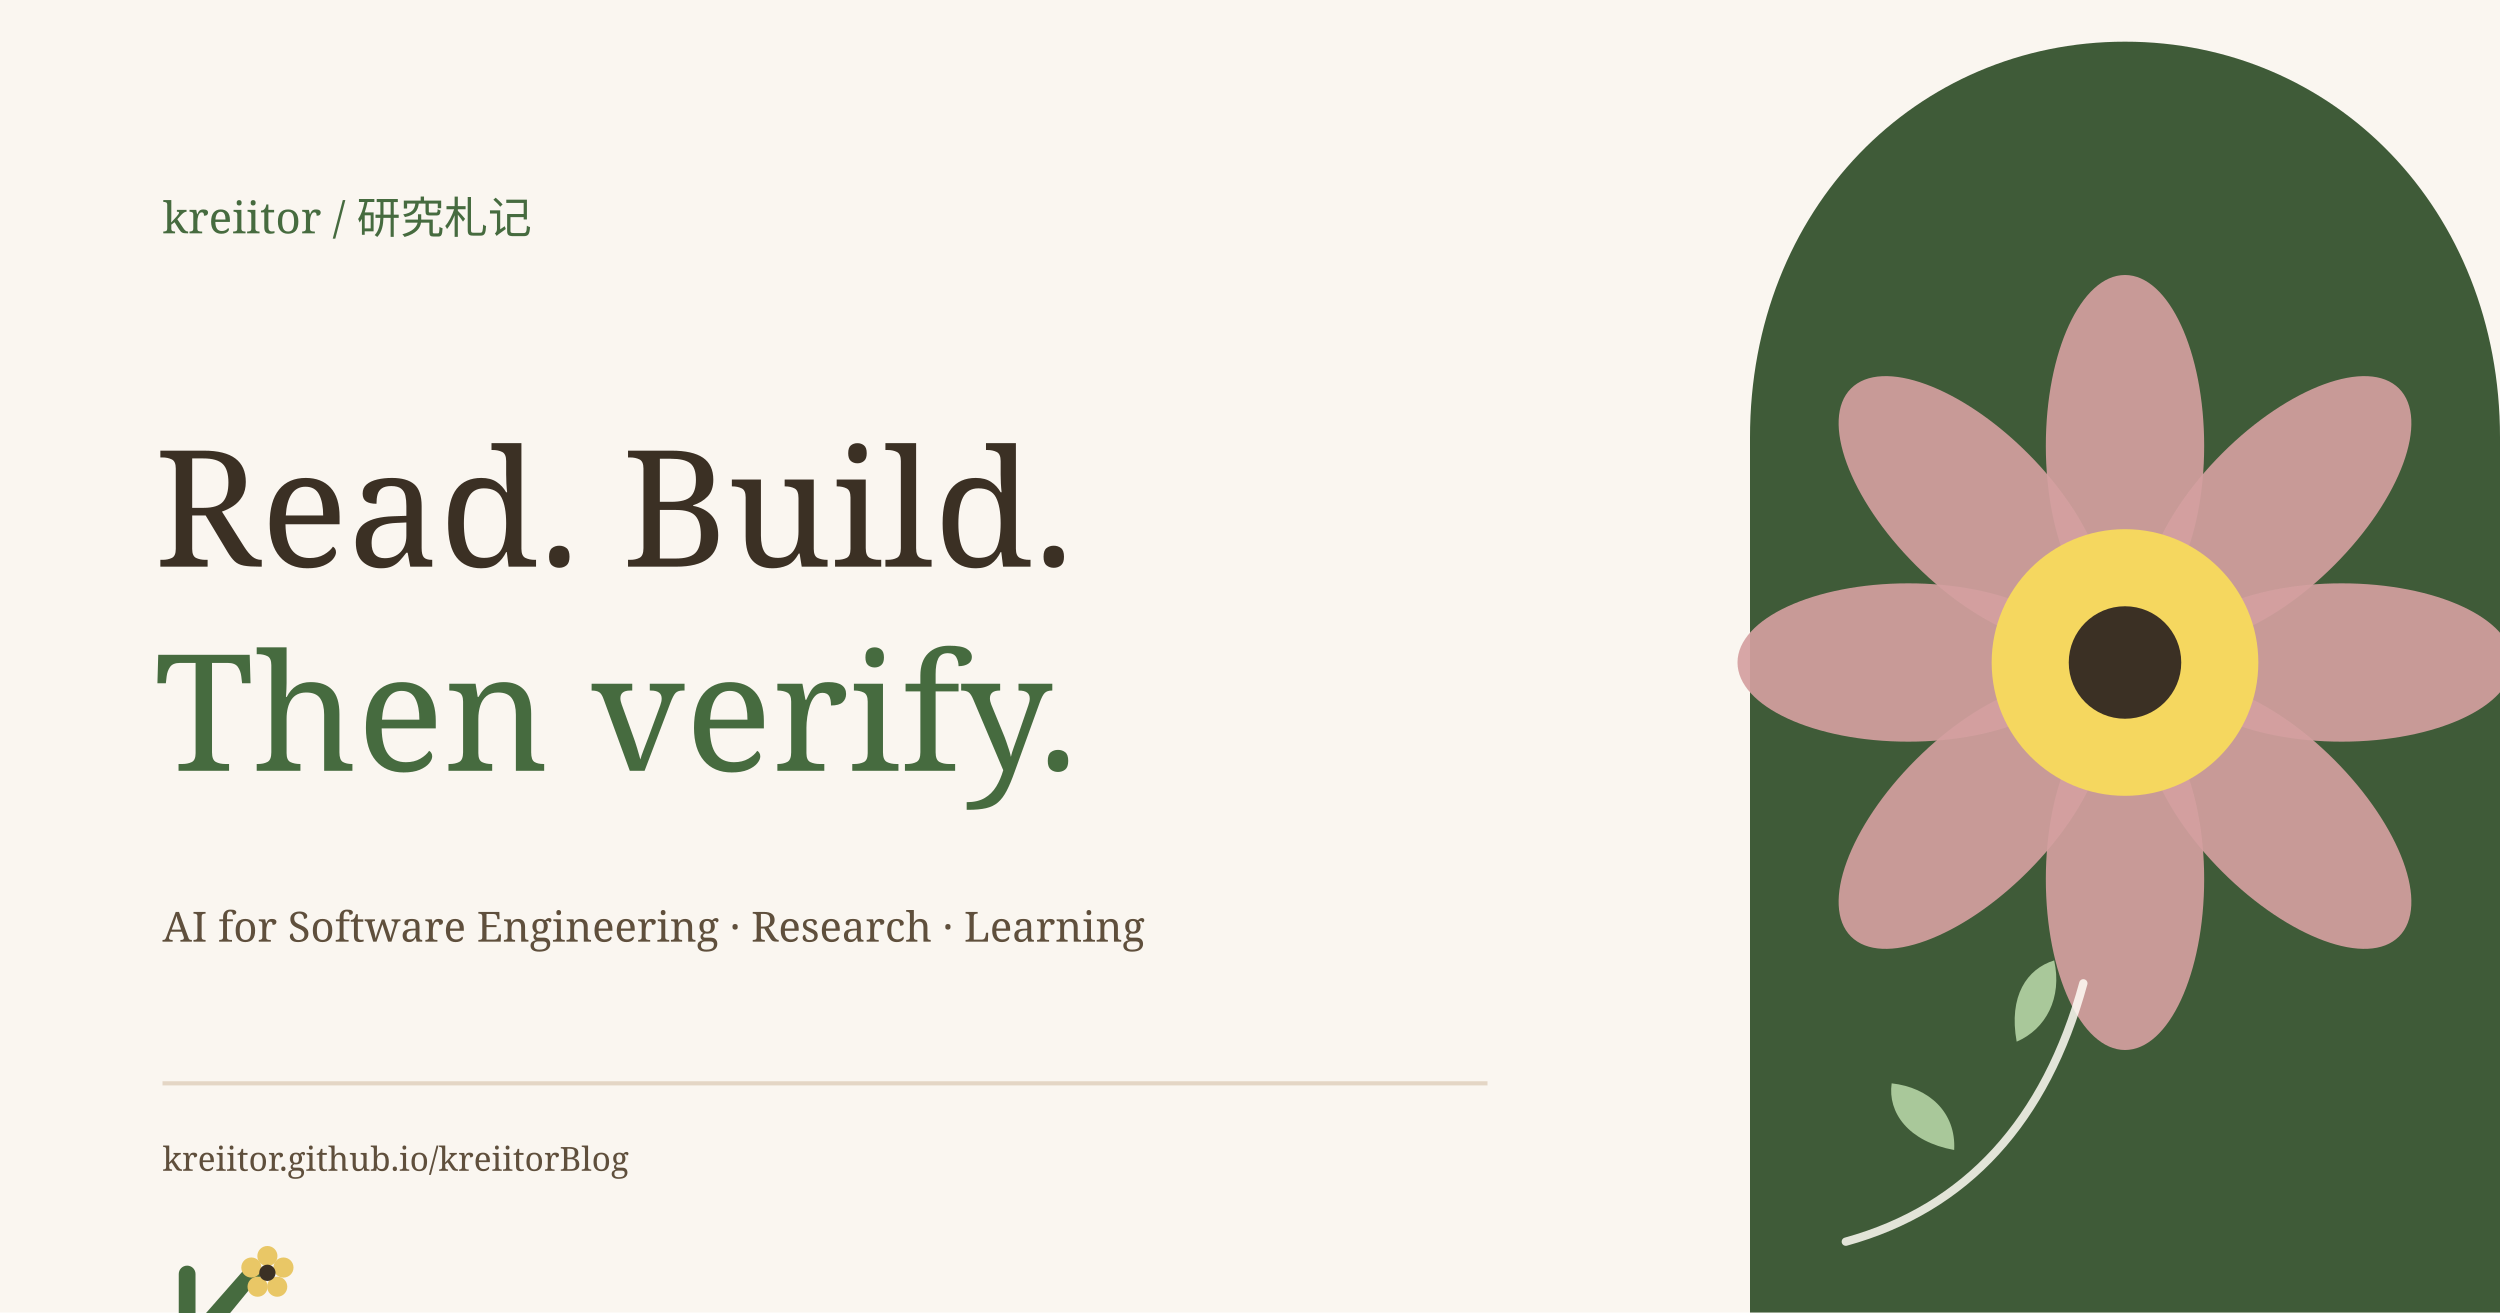
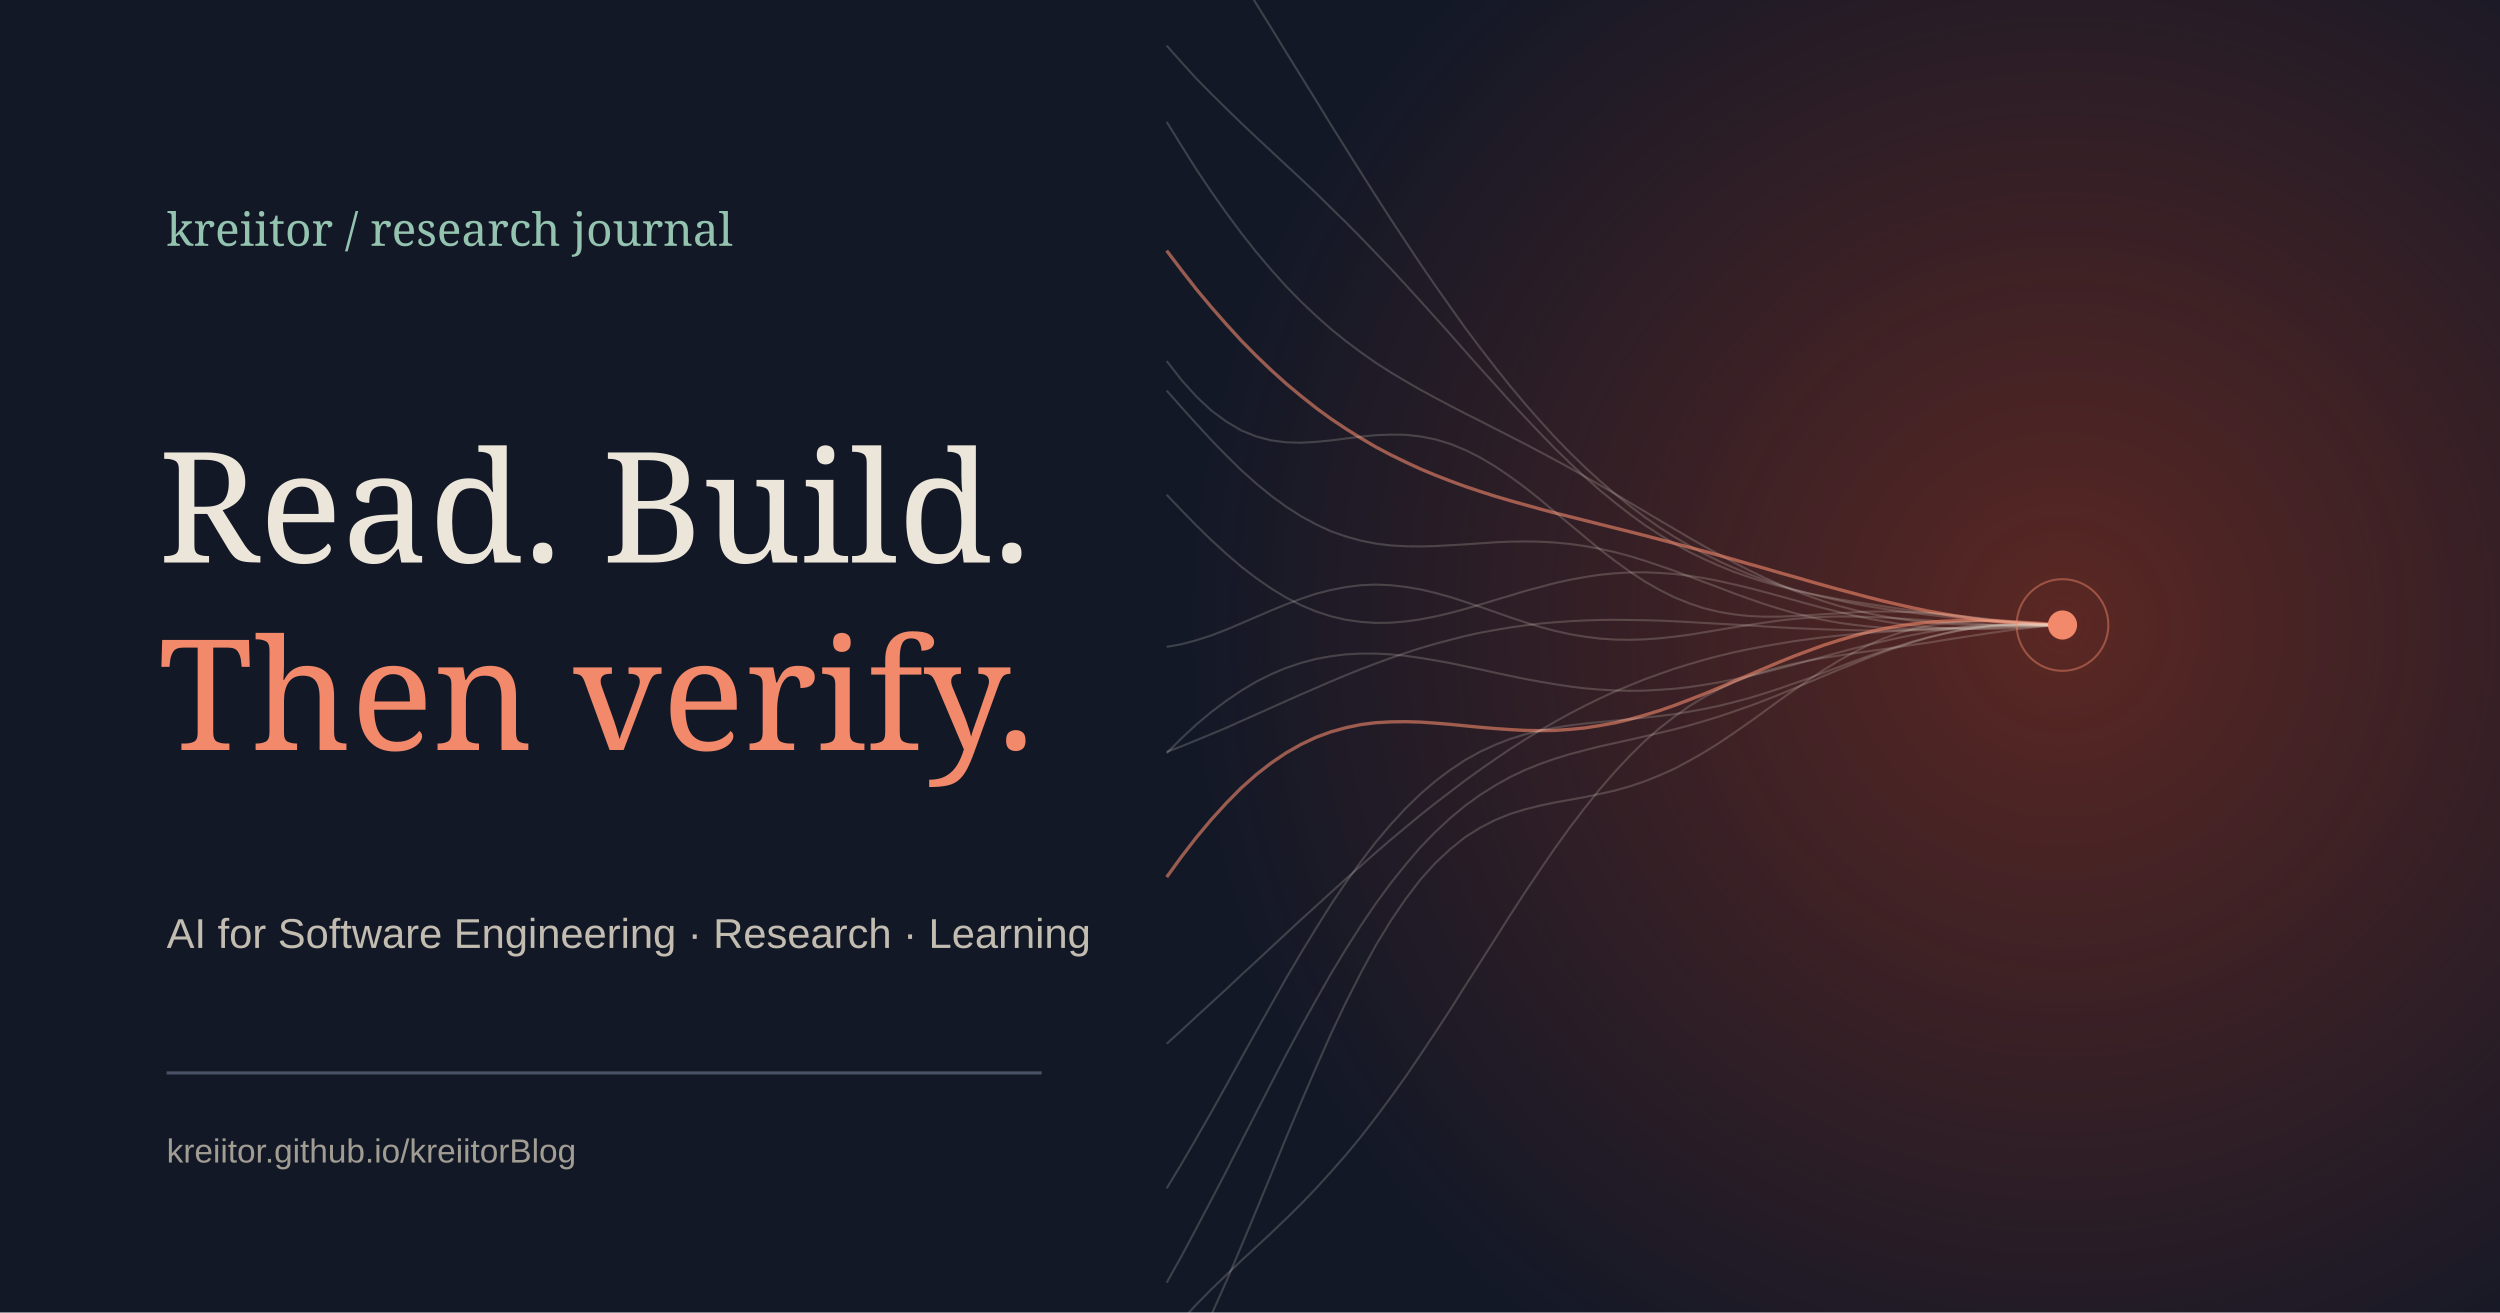
<svg xmlns="http://www.w3.org/2000/svg" width="1200" height="630" viewBox="0 0 1200 630">
-   <rect width="1200" height="630" fill="#faf6f0" />
-   <path d="M840 630V210c0-110 80-190 180-190s180 80 180 190v420Z" fill="#3f5b38" />
-   <g transform="translate(1020 318)">
-     <ellipse cx="0" cy="-104" rx="38" ry="82" fill="#d4a0a0" opacity=".92" transform="rotate(0)" />
-     <ellipse cx="0" cy="-104" rx="38" ry="82" fill="#d4a0a0" opacity=".92" transform="rotate(45)" />
-     <ellipse cx="0" cy="-104" rx="38" ry="82" fill="#d4a0a0" opacity=".92" transform="rotate(90)" />
-     <ellipse cx="0" cy="-104" rx="38" ry="82" fill="#d4a0a0" opacity=".92" transform="rotate(135)" />
-     <ellipse cx="0" cy="-104" rx="38" ry="82" fill="#d4a0a0" opacity=".92" transform="rotate(180)" />
-     <ellipse cx="0" cy="-104" rx="38" ry="82" fill="#d4a0a0" opacity=".92" transform="rotate(225)" />
-     <ellipse cx="0" cy="-104" rx="38" ry="82" fill="#d4a0a0" opacity=".92" transform="rotate(270)" />
-     <ellipse cx="0" cy="-104" rx="38" ry="82" fill="#d4a0a0" opacity=".92" transform="rotate(315)" />
-     <circle r="64" fill="#f5d75f" />
-     <circle r="27" fill="#3b3024" />
-   </g>
-   <path d="M886 596c58-16 96-58 114-124" stroke="#fffcf5" stroke-width="4" stroke-linecap="round" fill="none" opacity=".85" />
-   <path d="M938 552c-22-4-32-18-30-32 18 2 31 14 30 32Z" fill="#a9c89a" />
-   <path d="M968 500c-4-22 5-35 18-39 4 18-4 33-18 39Z" fill="#a9c89a" />
-   <text x="78" y="112" font-family="Georgia,'Songti SC','Microsoft YaHei',serif" font-size="21" fill="#466b3f">kreiitor / 研究札记</text>
-   <text x="74" y="272" font-family="Georgia,'Songti SC','Microsoft YaHei',serif" font-size="78" fill="#3b3024">Read. Build.</text>
-   <text x="74" y="370" font-family="Georgia,'Songti SC','Microsoft YaHei',serif" font-size="78" fill="#466b3f">Then verify.</text>
-   <text x="78" y="452" font-family="Georgia,'Songti SC','Microsoft YaHei',serif" font-size="20" fill="#5f4f3c">AI for Software Engineering · Research · Learning</text>
-   <path d="M78 520h636" stroke="#e4d6c5" stroke-width="2" />
-   <text x="78" y="562" font-family="Georgia,'Songti SC','Microsoft YaHei',serif" font-size="16" fill="#5f4f3c">kreiitor.github.io/kreiitorBlog</text>
-   <g transform="translate(72 596) scale(1.15)">
-     <rect class="logo-stem" x="12" y="10" width="7" height="44" rx="3.5" fill="#466b3f" />
-     <path class="logo-arms" d="M21 32.5 39 12h9L30 34l19 20h-9L21 36.5Z" fill="#466b3f" />
-     <path class="logo-leaf" d="M18.5 42.5c-5.5-3.2-6.6-9.2-4.2-12.4 5.4 1.1 7.4 6.2 4.2 12.4Z" fill="#4e6e48" />
-     <g class="logo-index" fill="#e9c766">
-       <circle cx="49" cy="6" r="4.2" />
-       <circle cx="55.7" cy="10.8" r="4.2" />
-       <circle cx="53.1" cy="18.8" r="4.2" />
-       <circle cx="44.9" cy="18.8" r="4.2" />
-       <circle cx="42.3" cy="10.8" r="4.2" />
-     </g>
-     <circle class="logo-center" cx="49" cy="13" r="3.4" fill="#3b3024" />
-   </g>
+   <defs>
+     <radialGradient id="glow" cx="990" cy="300" r="420" gradientUnits="userSpaceOnUse">
+       <stop offset="0" stop-color="#b23a1f" stop-opacity=".45" />
+       <stop offset="1" stop-color="#b23a1f" stop-opacity="0" />
+     </radialGradient>
+   </defs>
+   <rect width="1200" height="630" fill="#131827" />
+   <rect width="1200" height="630" fill="url(#glow)" />
+   <path d="M560.0 -66.4 L567.2 -55.2 L574.3 -44.0 L581.5 -32.6 L588.7 -21.2 L595.8 -9.8 L603.0 1.8 L610.2 13.4 L617.3 25.0 L624.5 36.6 L631.7 48.2 L638.8 59.8 L646.0 71.3 L653.2 82.7 L660.3 93.9 L667.5 105.1 L674.7 116.0 L681.8 126.7 L689.0 137.2 L696.2 147.4 L703.3 157.4 L710.5 167.0 L717.7 176.3 L724.8 185.2 L732.0 193.8 L739.2 202.0 L746.3 209.8 L753.5 217.2 L760.7 224.2 L767.8 230.7 L775.0 236.9 L782.2 242.7 L789.3 248.1 L796.5 253.1 L803.7 257.7 L810.8 261.9 L818.0 265.8 L825.2 269.4 L832.3 272.6 L839.5 275.6 L846.7 278.3 L853.8 280.7 L861.0 282.9 L868.2 284.9 L875.3 286.6 L882.5 288.2 L889.7 289.7 L896.8 291.0 L904.0 292.2 L911.2 293.3 L918.3 294.2 L925.5 295.1 L932.7 295.9 L939.8 296.7 L947.0 297.3 L954.2 297.9 L961.3 298.5 L968.5 299.0 L975.7 299.4 L982.8 299.7 L990.0 300.0" fill="none" stroke="#ece6da" stroke-opacity=".2" stroke-width="1" />
+   <path d="M560.0 21.9 L567.2 30.0 L574.3 37.8 L581.5 45.1 L588.7 52.2 L595.8 59.1 L603.0 65.9 L610.2 72.6 L617.3 79.2 L624.5 85.9 L631.7 92.7 L638.8 99.7 L646.0 106.7 L653.2 114.0 L660.3 121.4 L667.5 128.9 L674.7 136.7 L681.8 144.5 L689.0 152.5 L696.2 160.5 L703.3 168.6 L710.5 176.7 L717.7 184.7 L724.8 192.6 L732.0 200.3 L739.2 207.9 L746.3 215.2 L753.5 222.2 L760.7 228.9 L767.8 235.2 L775.0 241.1 L782.2 246.7 L789.3 251.9 L796.5 256.6 L803.7 260.9 L810.8 264.9 L818.0 268.4 L825.2 271.6 L832.3 274.5 L839.5 277.0 L846.7 279.3 L853.8 281.3 L861.0 283.1 L868.2 284.8 L875.3 286.2 L882.5 287.6 L889.7 288.8 L896.8 289.9 L904.0 291.0 L911.2 292.1 L918.3 293.1 L925.5 294.1 L932.7 295.0 L939.8 295.9 L947.0 296.7 L954.2 297.5 L961.3 298.2 L968.5 298.8 L975.7 299.3 L982.8 299.7 L990.0 300.0" fill="none" stroke="#ece6da" stroke-opacity=".2" stroke-width="1" />
+   <path d="M560.0 58.5 L567.2 70.1 L574.3 81.4 L581.5 92.1 L588.7 102.3 L595.8 111.9 L603.0 121.0 L610.2 129.5 L617.3 137.4 L624.5 144.8 L631.7 151.6 L638.8 157.9 L646.0 163.7 L653.2 169.1 L660.3 174.1 L667.5 178.7 L674.7 183.0 L681.8 187.1 L689.0 191.0 L696.2 194.8 L703.3 198.5 L710.5 202.1 L717.7 205.8 L724.8 209.4 L732.0 213.1 L739.2 216.9 L746.3 220.7 L753.5 224.6 L760.7 228.7 L767.8 232.8 L775.0 236.9 L782.2 241.2 L789.3 245.4 L796.5 249.7 L803.7 253.9 L810.8 258.1 L818.0 262.2 L825.2 266.2 L832.3 270.0 L839.5 273.7 L846.7 277.2 L853.8 280.4 L861.0 283.4 L868.2 286.1 L875.3 288.6 L882.5 290.8 L889.7 292.7 L896.8 294.4 L904.0 295.8 L911.2 297.0 L918.3 298.0 L925.5 298.7 L932.7 299.3 L939.8 299.7 L947.0 300.0 L954.2 300.1 L961.3 300.2 L968.5 300.2 L975.7 300.1 L982.8 300.1 L990.0 300.0" fill="none" stroke="#ece6da" stroke-opacity=".2" stroke-width="1" />
+   <path d="M560.0 120.3 L567.2 129.8 L574.3 138.9 L581.5 147.5 L588.7 155.7 L595.8 163.5 L603.0 170.8 L610.2 177.7 L617.3 184.1 L624.5 190.1 L631.7 195.8 L638.8 201.0 L646.0 205.8 L653.2 210.3 L660.3 214.5 L667.5 218.3 L674.7 221.8 L681.8 225.1 L689.0 228.1 L696.2 230.9 L703.3 233.5 L710.5 235.9 L717.7 238.2 L724.8 240.3 L732.0 242.3 L739.2 244.3 L746.3 246.2 L753.5 248.0 L760.7 249.8 L767.8 251.6 L775.0 253.4 L782.2 255.2 L789.3 257.0 L796.5 258.9 L803.7 260.8 L810.8 262.7 L818.0 264.6 L825.2 266.6 L832.3 268.6 L839.5 270.7 L846.7 272.7 L853.8 274.8 L861.0 276.8 L868.2 278.9 L875.3 280.9 L882.5 282.9 L889.7 284.8 L896.8 286.7 L904.0 288.5 L911.2 290.2 L918.3 291.8 L925.5 293.3 L932.7 294.6 L939.8 295.8 L947.0 296.9 L954.2 297.8 L961.3 298.6 L968.5 299.2 L975.7 299.6 L982.8 299.9 L990.0 300.0" fill="none" stroke="#f2896b" stroke-opacity=".6" stroke-width="1.6" />
+   <path d="M560.0 173.3 L567.2 182.5 L574.3 190.4 L581.5 197.1 L588.7 202.4 L595.8 206.6 L603.0 209.5 L610.2 211.4 L617.3 212.3 L624.5 212.5 L631.7 212.1 L638.8 211.4 L646.0 210.5 L653.2 209.6 L660.3 208.9 L667.5 208.6 L674.7 208.7 L681.8 209.5 L689.0 210.9 L696.2 213.1 L703.3 216.0 L710.5 219.6 L717.7 223.9 L724.8 228.7 L732.0 234.0 L739.2 239.7 L746.3 245.7 L753.5 251.7 L760.7 257.7 L767.8 263.6 L775.0 269.1 L782.2 274.3 L789.3 279.0 L796.5 283.1 L803.7 286.7 L810.8 289.6 L818.0 292.0 L825.2 293.7 L832.3 294.9 L839.5 295.7 L846.7 296.0 L853.8 296.0 L861.0 295.7 L868.2 295.3 L875.3 294.8 L882.5 294.4 L889.7 293.9 L896.8 293.6 L904.0 293.5 L911.2 293.6 L918.3 293.8 L925.5 294.2 L932.7 294.8 L939.8 295.5 L947.0 296.3 L954.2 297.1 L961.3 297.9 L968.5 298.6 L975.7 299.3 L982.8 299.7 L990.0 300.0" fill="none" stroke="#ece6da" stroke-opacity=".2" stroke-width="1" />
+   <path d="M560.0 187.5 L567.2 195.6 L574.3 203.5 L581.5 211.3 L588.7 218.7 L595.8 225.7 L603.0 232.1 L610.2 238.0 L617.3 243.2 L624.5 247.8 L631.7 251.7 L638.8 255.0 L646.0 257.5 L653.2 259.5 L660.3 260.9 L667.5 261.8 L674.7 262.2 L681.8 262.3 L689.0 262.1 L696.2 261.7 L703.3 261.3 L710.5 260.8 L717.7 260.3 L724.8 260.0 L732.0 259.9 L739.2 260.0 L746.3 260.4 L753.5 261.1 L760.7 262.1 L767.8 263.4 L775.0 265.0 L782.2 266.9 L789.3 269.1 L796.5 271.5 L803.7 274.0 L810.8 276.7 L818.0 279.4 L825.2 282.1 L832.3 284.8 L839.5 287.4 L846.7 289.9 L853.8 292.1 L861.0 294.2 L868.2 296.0 L875.3 297.6 L882.5 298.9 L889.7 299.9 L896.8 300.7 L904.0 301.3 L911.2 301.6 L918.3 301.7 L925.5 301.7 L932.7 301.6 L939.8 301.4 L947.0 301.1 L954.2 300.8 L961.3 300.6 L968.5 300.3 L975.7 300.1 L982.8 300.0 L990.0 300.0" fill="none" stroke="#ece6da" stroke-opacity=".2" stroke-width="1" />
+   <path d="M560.0 237.5 L567.2 245.0 L574.3 252.3 L581.5 259.3 L588.7 265.9 L595.8 272.0 L603.0 277.5 L610.2 282.5 L617.3 286.8 L624.5 290.5 L631.7 293.5 L638.8 295.8 L646.0 297.5 L653.2 298.5 L660.3 299.0 L667.5 298.9 L674.7 298.3 L681.8 297.3 L689.0 295.9 L696.2 294.2 L703.3 292.3 L710.5 290.2 L717.7 288.0 L724.8 285.9 L732.0 283.7 L739.2 281.8 L746.3 279.9 L753.5 278.3 L760.7 277.0 L767.8 275.9 L775.0 275.2 L782.2 274.8 L789.3 274.7 L796.5 275.0 L803.7 275.5 L810.8 276.4 L818.0 277.5 L825.2 278.9 L832.3 280.5 L839.5 282.2 L846.7 284.1 L853.8 286.0 L861.0 288.0 L868.2 290.0 L875.3 291.9 L882.5 293.7 L889.7 295.4 L896.8 296.9 L904.0 298.2 L911.2 299.4 L918.3 300.3 L925.5 301.0 L932.7 301.5 L939.8 301.8 L947.0 301.9 L954.2 301.9 L961.3 301.7 L968.5 301.3 L975.7 300.9 L982.8 300.4 L990.0 300.0" fill="none" stroke="#ece6da" stroke-opacity=".2" stroke-width="1" />
+   <path d="M560.0 310.5 L567.2 309.2 L574.3 307.3 L581.5 305.0 L588.7 302.2 L595.8 299.2 L603.0 296.1 L610.2 293.0 L617.3 290.1 L624.5 287.4 L631.7 285.0 L638.8 283.2 L646.0 281.8 L653.2 280.9 L660.3 280.6 L667.5 280.9 L674.7 281.7 L681.8 282.9 L689.0 284.6 L696.2 286.6 L703.3 288.9 L710.5 291.3 L717.7 293.8 L724.8 296.3 L732.0 298.7 L739.2 300.9 L746.3 302.8 L753.5 304.4 L760.7 305.6 L767.8 306.5 L775.0 307.0 L782.2 307.1 L789.3 306.9 L796.5 306.4 L803.7 305.6 L810.8 304.7 L818.0 303.5 L825.2 302.3 L832.3 301.1 L839.5 300.0 L846.7 298.9 L853.8 297.9 L861.0 297.1 L868.2 296.5 L875.3 296.1 L882.5 295.9 L889.7 295.9 L896.8 296.1 L904.0 296.4 L911.2 296.8 L918.3 297.3 L925.5 297.8 L932.7 298.4 L939.8 298.9 L947.0 299.3 L954.2 299.7 L961.3 300.0 L968.5 300.1 L975.7 300.2 L982.8 300.1 L990.0 300.0" fill="none" stroke="#ece6da" stroke-opacity=".2" stroke-width="1" />
+   <path d="M560.0 360.9 L567.2 358.2 L574.3 355.3 L581.5 352.3 L588.7 349.3 L595.8 346.1 L603.0 342.9 L610.2 339.7 L617.3 336.5 L624.5 333.3 L631.7 330.2 L638.8 327.1 L646.0 324.1 L653.2 321.2 L660.3 318.5 L667.5 315.9 L674.7 313.4 L681.8 311.1 L689.0 309.0 L696.2 307.1 L703.3 305.3 L710.5 303.7 L717.7 302.4 L724.8 301.2 L732.0 300.2 L739.2 299.3 L746.3 298.7 L753.5 298.2 L760.7 297.8 L767.8 297.6 L775.0 297.5 L782.2 297.6 L789.3 297.7 L796.5 297.9 L803.7 298.2 L810.8 298.6 L818.0 299.0 L825.2 299.4 L832.3 299.8 L839.5 300.2 L846.7 300.7 L853.8 301.1 L861.0 301.5 L868.2 301.8 L875.3 302.1 L882.5 302.3 L889.7 302.5 L896.8 302.6 L904.0 302.6 L911.2 302.6 L918.3 302.6 L925.5 302.5 L932.7 302.3 L939.8 302.1 L947.0 301.8 L954.2 301.5 L961.3 301.2 L968.5 300.9 L975.7 300.6 L982.8 300.3 L990.0 300.0" fill="none" stroke="#ece6da" stroke-opacity=".2" stroke-width="1" />
+   <path d="M560.0 361.5 L567.2 354.3 L574.3 347.7 L581.5 341.7 L588.7 336.3 L595.8 331.5 L603.0 327.2 L610.2 323.6 L617.3 320.6 L624.5 318.2 L631.7 316.3 L638.8 315.0 L646.0 314.1 L653.2 313.7 L660.3 313.7 L667.5 314.1 L674.7 314.8 L681.8 315.8 L689.0 317.0 L696.2 318.3 L703.3 319.8 L710.5 321.3 L717.7 322.9 L724.8 324.4 L732.0 325.9 L739.2 327.2 L746.3 328.4 L753.5 329.5 L760.7 330.4 L767.8 331.0 L775.0 331.4 L782.2 331.6 L789.3 331.5 L796.5 331.1 L803.7 330.6 L810.8 329.8 L818.0 328.7 L825.2 327.5 L832.3 326.1 L839.5 324.5 L846.7 322.8 L853.8 321.0 L861.0 319.1 L868.2 317.1 L875.3 315.2 L882.5 313.2 L889.7 311.3 L896.8 309.5 L904.0 307.8 L911.2 306.2 L918.3 304.7 L925.5 303.4 L932.7 302.3 L939.8 301.4 L947.0 300.6 L954.2 300.1 L961.3 299.7 L968.5 299.6 L975.7 299.6 L982.8 299.7 L990.0 300.0" fill="none" stroke="#ece6da" stroke-opacity=".2" stroke-width="1" />
+   <path d="M560.0 421.0 L567.2 411.1 L574.3 401.9 L581.5 393.3 L588.7 385.4 L595.8 378.2 L603.0 371.8 L610.2 366.2 L617.3 361.4 L624.5 357.3 L631.7 353.9 L638.8 351.3 L646.0 349.3 L653.2 347.8 L660.3 346.9 L667.5 346.5 L674.7 346.4 L681.8 346.6 L689.0 347.1 L696.2 347.7 L703.3 348.4 L710.5 349.1 L717.7 349.7 L724.8 350.2 L732.0 350.6 L739.2 350.7 L746.3 350.6 L753.5 350.1 L760.7 349.4 L767.8 348.3 L775.0 347.0 L782.2 345.3 L789.3 343.3 L796.5 341.1 L803.7 338.6 L810.8 335.9 L818.0 333.1 L825.2 330.1 L832.3 327.0 L839.5 324.0 L846.7 320.9 L853.8 317.9 L861.0 315.0 L868.2 312.3 L875.3 309.7 L882.5 307.4 L889.7 305.3 L896.8 303.4 L904.0 301.8 L911.2 300.5 L918.3 299.5 L925.5 298.7 L932.7 298.2 L939.8 297.9 L947.0 297.8 L954.2 297.9 L961.3 298.2 L968.5 298.6 L975.7 299.0 L982.8 299.5 L990.0 300.0" fill="none" stroke="#f2896b" stroke-opacity=".6" stroke-width="1.6" />
+   <path d="M560.0 501.0 L567.2 494.5 L574.3 487.9 L581.5 481.3 L588.7 474.7 L595.8 468.0 L603.0 461.4 L610.2 454.7 L617.3 448.1 L624.5 441.4 L631.7 434.9 L638.8 428.4 L646.0 421.9 L653.2 415.6 L660.3 409.3 L667.5 403.1 L674.7 397.1 L681.8 391.2 L689.0 385.5 L696.2 380.0 L703.3 374.6 L710.5 369.4 L717.7 364.4 L724.8 359.6 L732.0 355.0 L739.2 350.6 L746.3 346.5 L753.5 342.5 L760.7 338.8 L767.8 335.3 L775.0 332.0 L782.2 329.0 L789.3 326.1 L796.5 323.5 L803.7 321.0 L810.8 318.8 L818.0 316.7 L825.2 314.8 L832.3 313.1 L839.5 311.6 L846.7 310.2 L853.8 309.0 L861.0 307.8 L868.2 306.8 L875.3 305.9 L882.5 305.1 L889.7 304.4 L896.8 303.8 L904.0 303.3 L911.2 302.8 L918.3 302.3 L925.5 302.0 L932.7 301.6 L939.8 301.3 L947.0 301.0 L954.2 300.8 L961.3 300.6 L968.5 300.4 L975.7 300.2 L982.8 300.1 L990.0 300.0" fill="none" stroke="#ece6da" stroke-opacity=".2" stroke-width="1" />
+   <path d="M560.0 570.4 L567.2 558.5 L574.3 546.3 L581.5 533.7 L588.7 520.8 L595.8 507.9 L603.0 495.0 L610.2 482.2 L617.3 469.6 L624.5 457.4 L631.7 445.6 L638.8 434.3 L646.0 423.6 L653.2 413.6 L660.3 404.3 L667.5 395.8 L674.7 388.0 L681.8 381.1 L689.0 374.9 L696.2 369.5 L703.3 364.8 L710.5 360.8 L717.7 357.5 L724.8 354.7 L732.0 352.5 L739.2 350.7 L746.3 349.3 L753.5 348.2 L760.7 347.3 L767.8 346.6 L775.0 345.9 L782.2 345.2 L789.3 344.5 L796.5 343.7 L803.7 342.8 L810.8 341.6 L818.0 340.3 L825.2 338.8 L832.3 337.0 L839.5 335.1 L846.7 332.9 L853.8 330.6 L861.0 328.1 L868.2 325.6 L875.3 322.9 L882.5 320.2 L889.7 317.5 L896.8 314.9 L904.0 312.4 L911.2 310.1 L918.3 307.9 L925.5 305.9 L932.7 304.2 L939.8 302.7 L947.0 301.5 L954.2 300.6 L961.3 300.0 L968.5 299.7 L975.7 299.6 L982.8 299.7 L990.0 300.0" fill="none" stroke="#ece6da" stroke-opacity=".2" stroke-width="1" />
+   <path d="M560.0 615.7 L567.2 602.8 L574.3 589.5 L581.5 575.8 L588.7 562.0 L595.8 548.0 L603.0 534.0 L610.2 520.0 L617.3 506.3 L624.5 492.9 L631.7 480.0 L638.8 467.5 L646.0 455.6 L653.2 444.3 L660.3 433.8 L667.5 424.0 L674.7 415.0 L681.8 406.7 L689.0 399.3 L696.2 392.6 L703.3 386.7 L710.5 381.5 L717.7 377.0 L724.8 373.0 L732.0 369.6 L739.2 366.7 L746.3 364.2 L753.5 362.0 L760.7 360.1 L767.8 358.3 L775.0 356.7 L782.2 355.1 L789.3 353.5 L796.5 351.8 L803.7 350.1 L810.8 348.2 L818.0 346.1 L825.2 343.9 L832.3 341.5 L839.5 339.0 L846.7 336.3 L853.8 333.5 L861.0 330.5 L868.2 327.5 L875.3 324.5 L882.5 321.5 L889.7 318.6 L896.8 315.7 L904.0 313.0 L911.2 310.5 L918.3 308.2 L925.5 306.1 L932.7 304.3 L939.8 302.8 L947.0 301.6 L954.2 300.6 L961.3 300.0 L968.5 299.7 L975.7 299.6 L982.8 299.7 L990.0 300.0" fill="none" stroke="#ece6da" stroke-opacity=".2" stroke-width="1" />
+   <path d="M560.0 673.5 L567.2 660.4 L574.3 646.2 L581.5 631.0 L588.7 614.9 L595.8 598.2 L603.0 581.0 L610.2 563.6 L617.3 546.2 L624.5 529.1 L631.7 512.4 L638.8 496.4 L646.0 481.2 L653.2 467.0 L660.3 453.9 L667.5 442.1 L674.7 431.5 L681.8 422.2 L689.0 414.2 L696.2 407.5 L703.3 401.8 L710.5 397.3 L717.7 393.6 L724.8 390.7 L732.0 388.5 L739.2 386.7 L746.3 385.2 L753.5 383.9 L760.7 382.6 L767.8 381.1 L775.0 379.5 L782.2 377.5 L789.3 375.1 L796.5 372.2 L803.7 369.0 L810.8 365.2 L818.0 361.1 L825.2 356.6 L832.3 351.8 L839.5 346.8 L846.7 341.6 L853.8 336.4 L861.0 331.3 L868.2 326.3 L875.3 321.6 L882.5 317.2 L889.7 313.2 L896.8 309.6 L904.0 306.5 L911.2 303.9 L918.3 301.9 L925.5 300.3 L932.7 299.2 L939.8 298.5 L947.0 298.2 L954.2 298.1 L961.3 298.3 L968.5 298.7 L975.7 299.1 L982.8 299.6 L990.0 300.0" fill="none" stroke="#ece6da" stroke-opacity=".2" stroke-width="1" />
+   <path d="M560.0 642.2 L567.2 633.8 L574.3 626.1 L581.5 618.8 L588.7 611.9 L595.8 605.1 L603.0 598.5 L610.2 591.8 L617.3 585.0 L624.5 577.9 L631.7 570.4 L638.8 562.6 L646.0 554.4 L653.2 545.7 L660.3 536.5 L667.5 526.8 L674.7 516.8 L681.8 506.3 L689.0 495.5 L696.2 484.5 L703.3 473.2 L710.5 461.9 L717.7 450.6 L724.8 439.4 L732.0 428.3 L739.2 417.6 L746.3 407.2 L753.5 397.2 L760.7 387.8 L767.8 378.9 L775.0 370.6 L782.2 362.9 L789.3 355.9 L796.5 349.6 L803.7 344.0 L810.8 339.0 L818.0 334.6 L825.2 330.8 L832.3 327.5 L839.5 324.7 L846.7 322.3 L853.8 320.3 L861.0 318.6 L868.2 317.1 L875.3 315.8 L882.5 314.7 L889.7 313.6 L896.8 312.6 L904.0 311.6 L911.2 310.6 L918.3 309.5 L925.5 308.5 L932.7 307.3 L939.8 306.2 L947.0 305.1 L954.2 304.0 L961.3 303.0 L968.5 302.0 L975.7 301.2 L982.8 300.5 L990.0 300.0" fill="none" stroke="#ece6da" stroke-opacity=".2" stroke-width="1" />
+   <circle cx="990" cy="300" r="22" fill="none" stroke="#f2896b" stroke-opacity=".45" />
+   <circle cx="990" cy="300" r="7" fill="#f2896b" />
+   <text x="80" y="118" font-family="Georgia,serif" font-size="22" fill="#94c4b0">kreiitor / research journal</text>
+   <text x="76" y="270" font-family="Georgia,serif" font-size="74" fill="#ece6da">Read. Build.</text>
+   <text x="76" y="360" font-family="Georgia,serif" font-size="74" fill="#f2896b">Then verify.</text>
+   <text x="80" y="455" font-family="Arial,sans-serif" font-size="20" fill="#c3bdb1">AI for Software Engineering · Research · Learning</text>
+   <path d="M80 515h420" stroke="#4a5265" stroke-width="1.5" />
+   <text x="80" y="558" font-family="Arial,sans-serif" font-size="16" fill="#a29d93">kreiitor.github.io/kreiitorBlog</text>
</svg>
